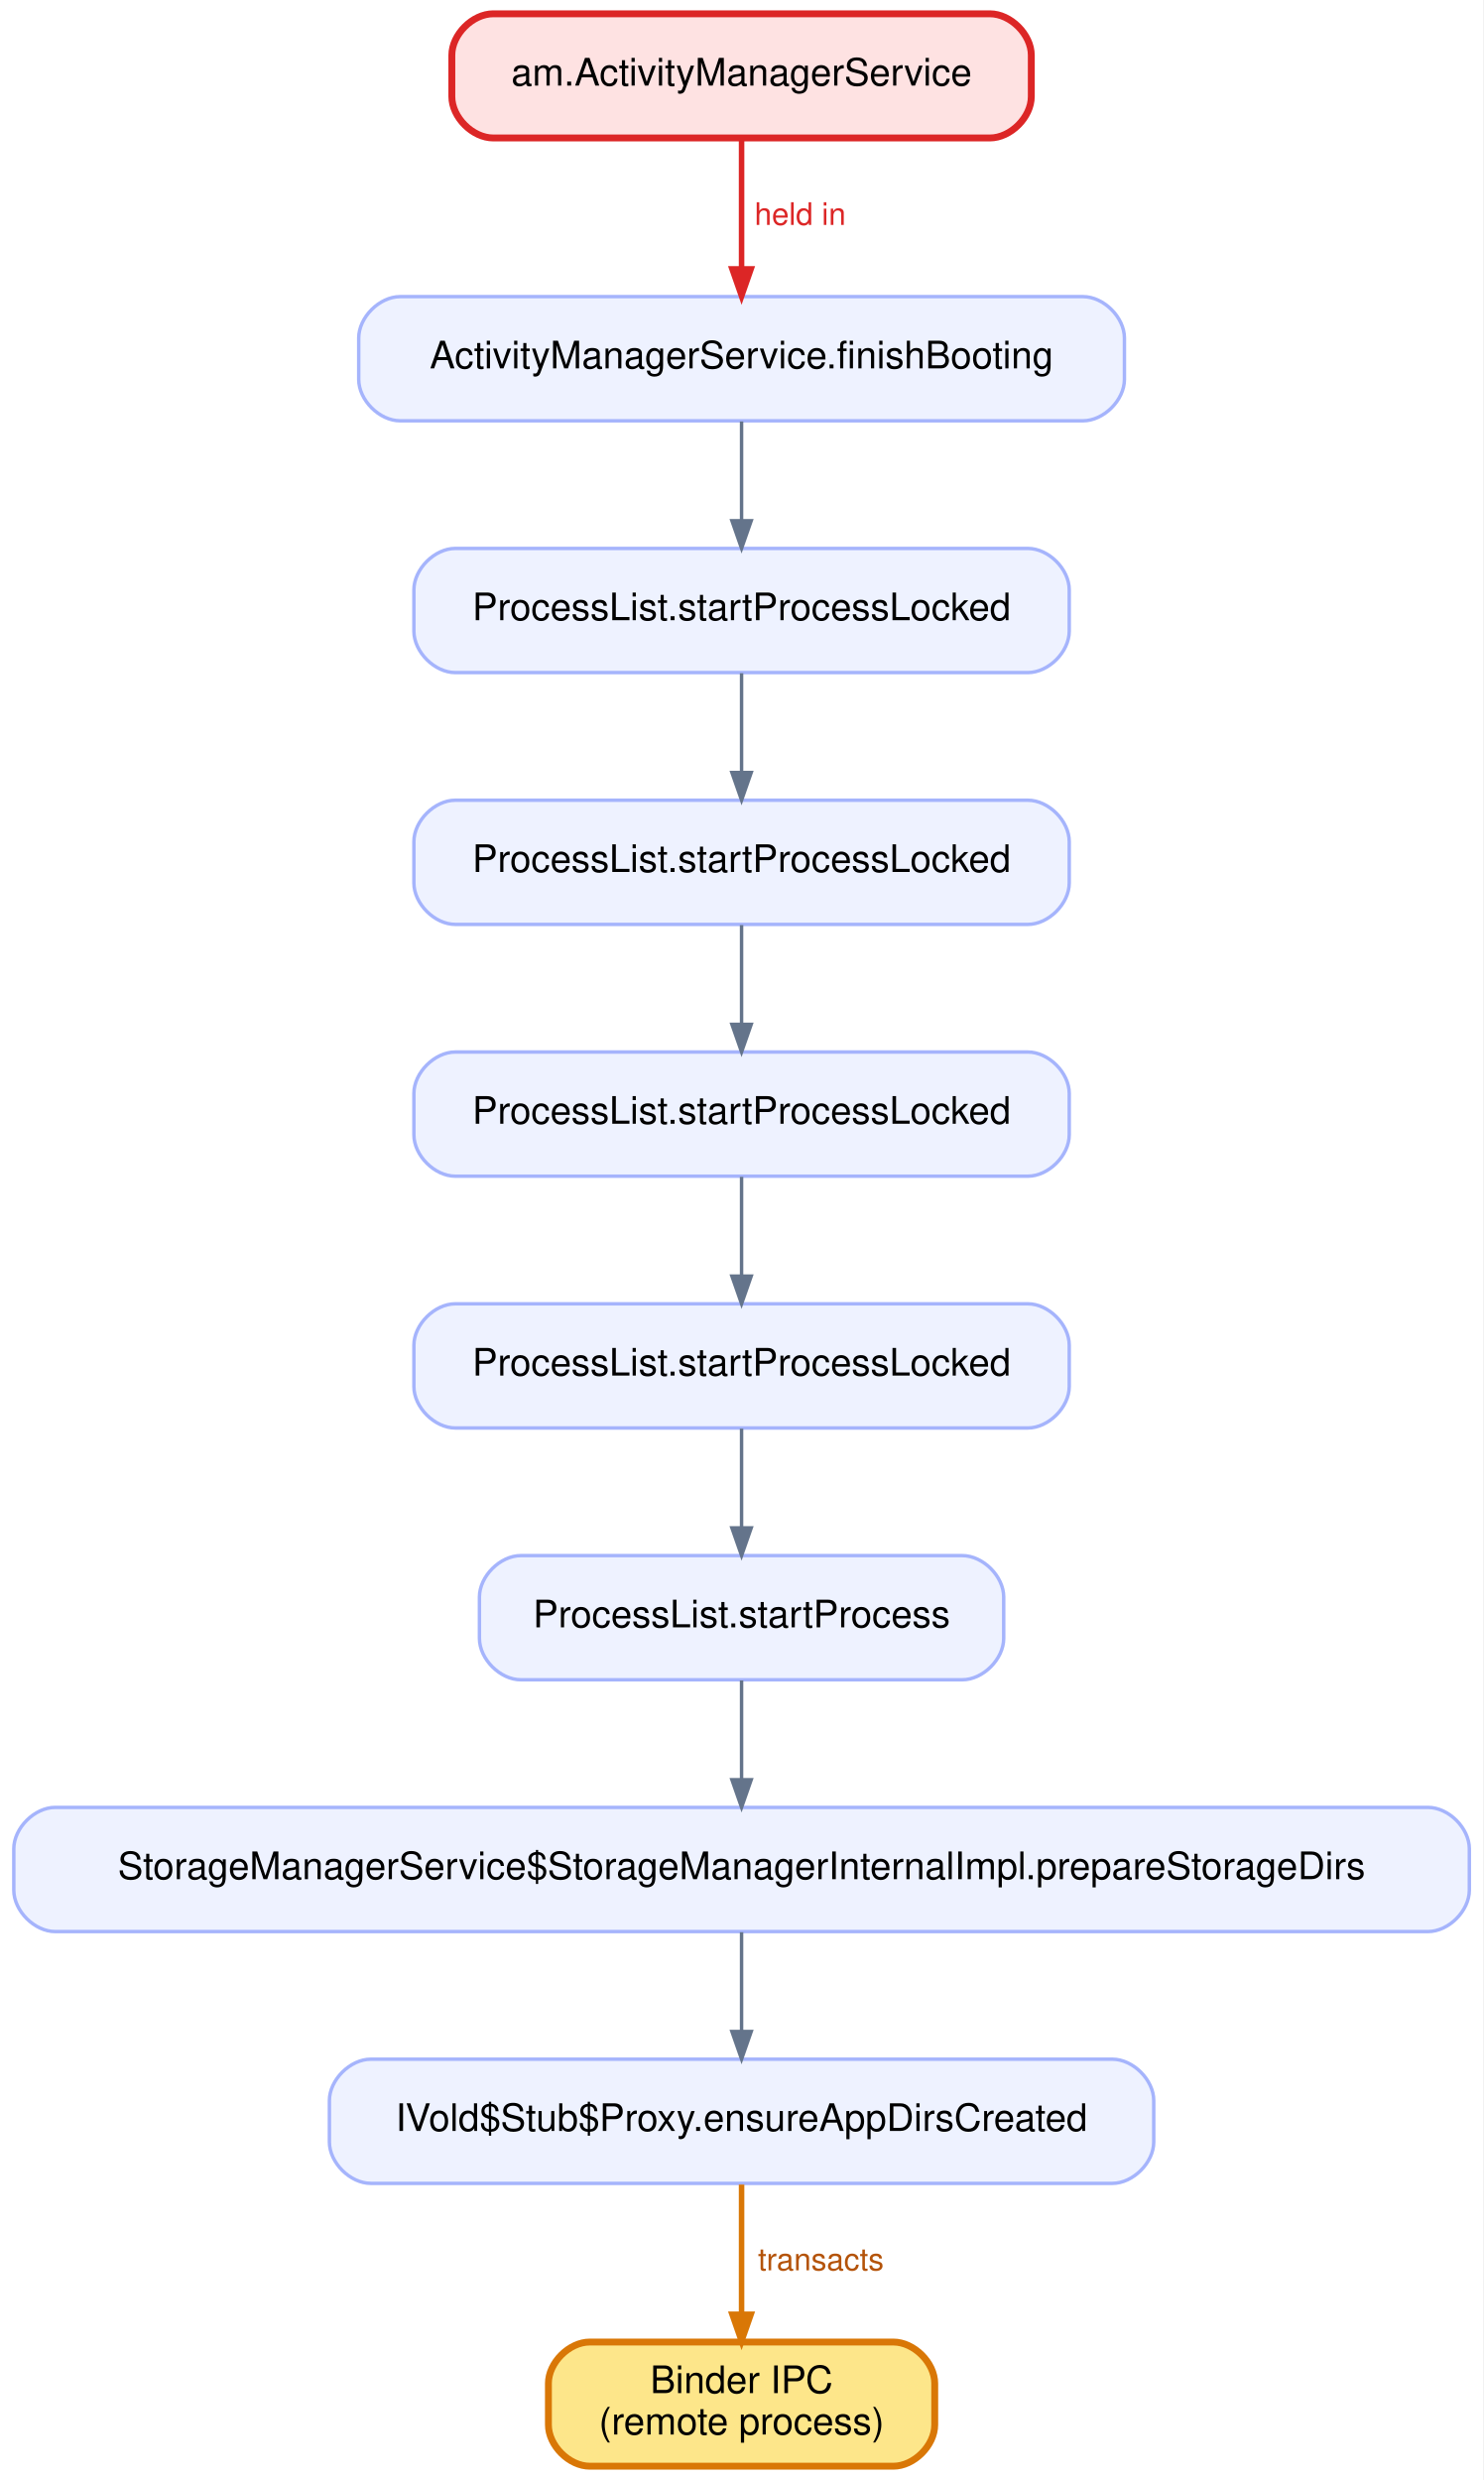
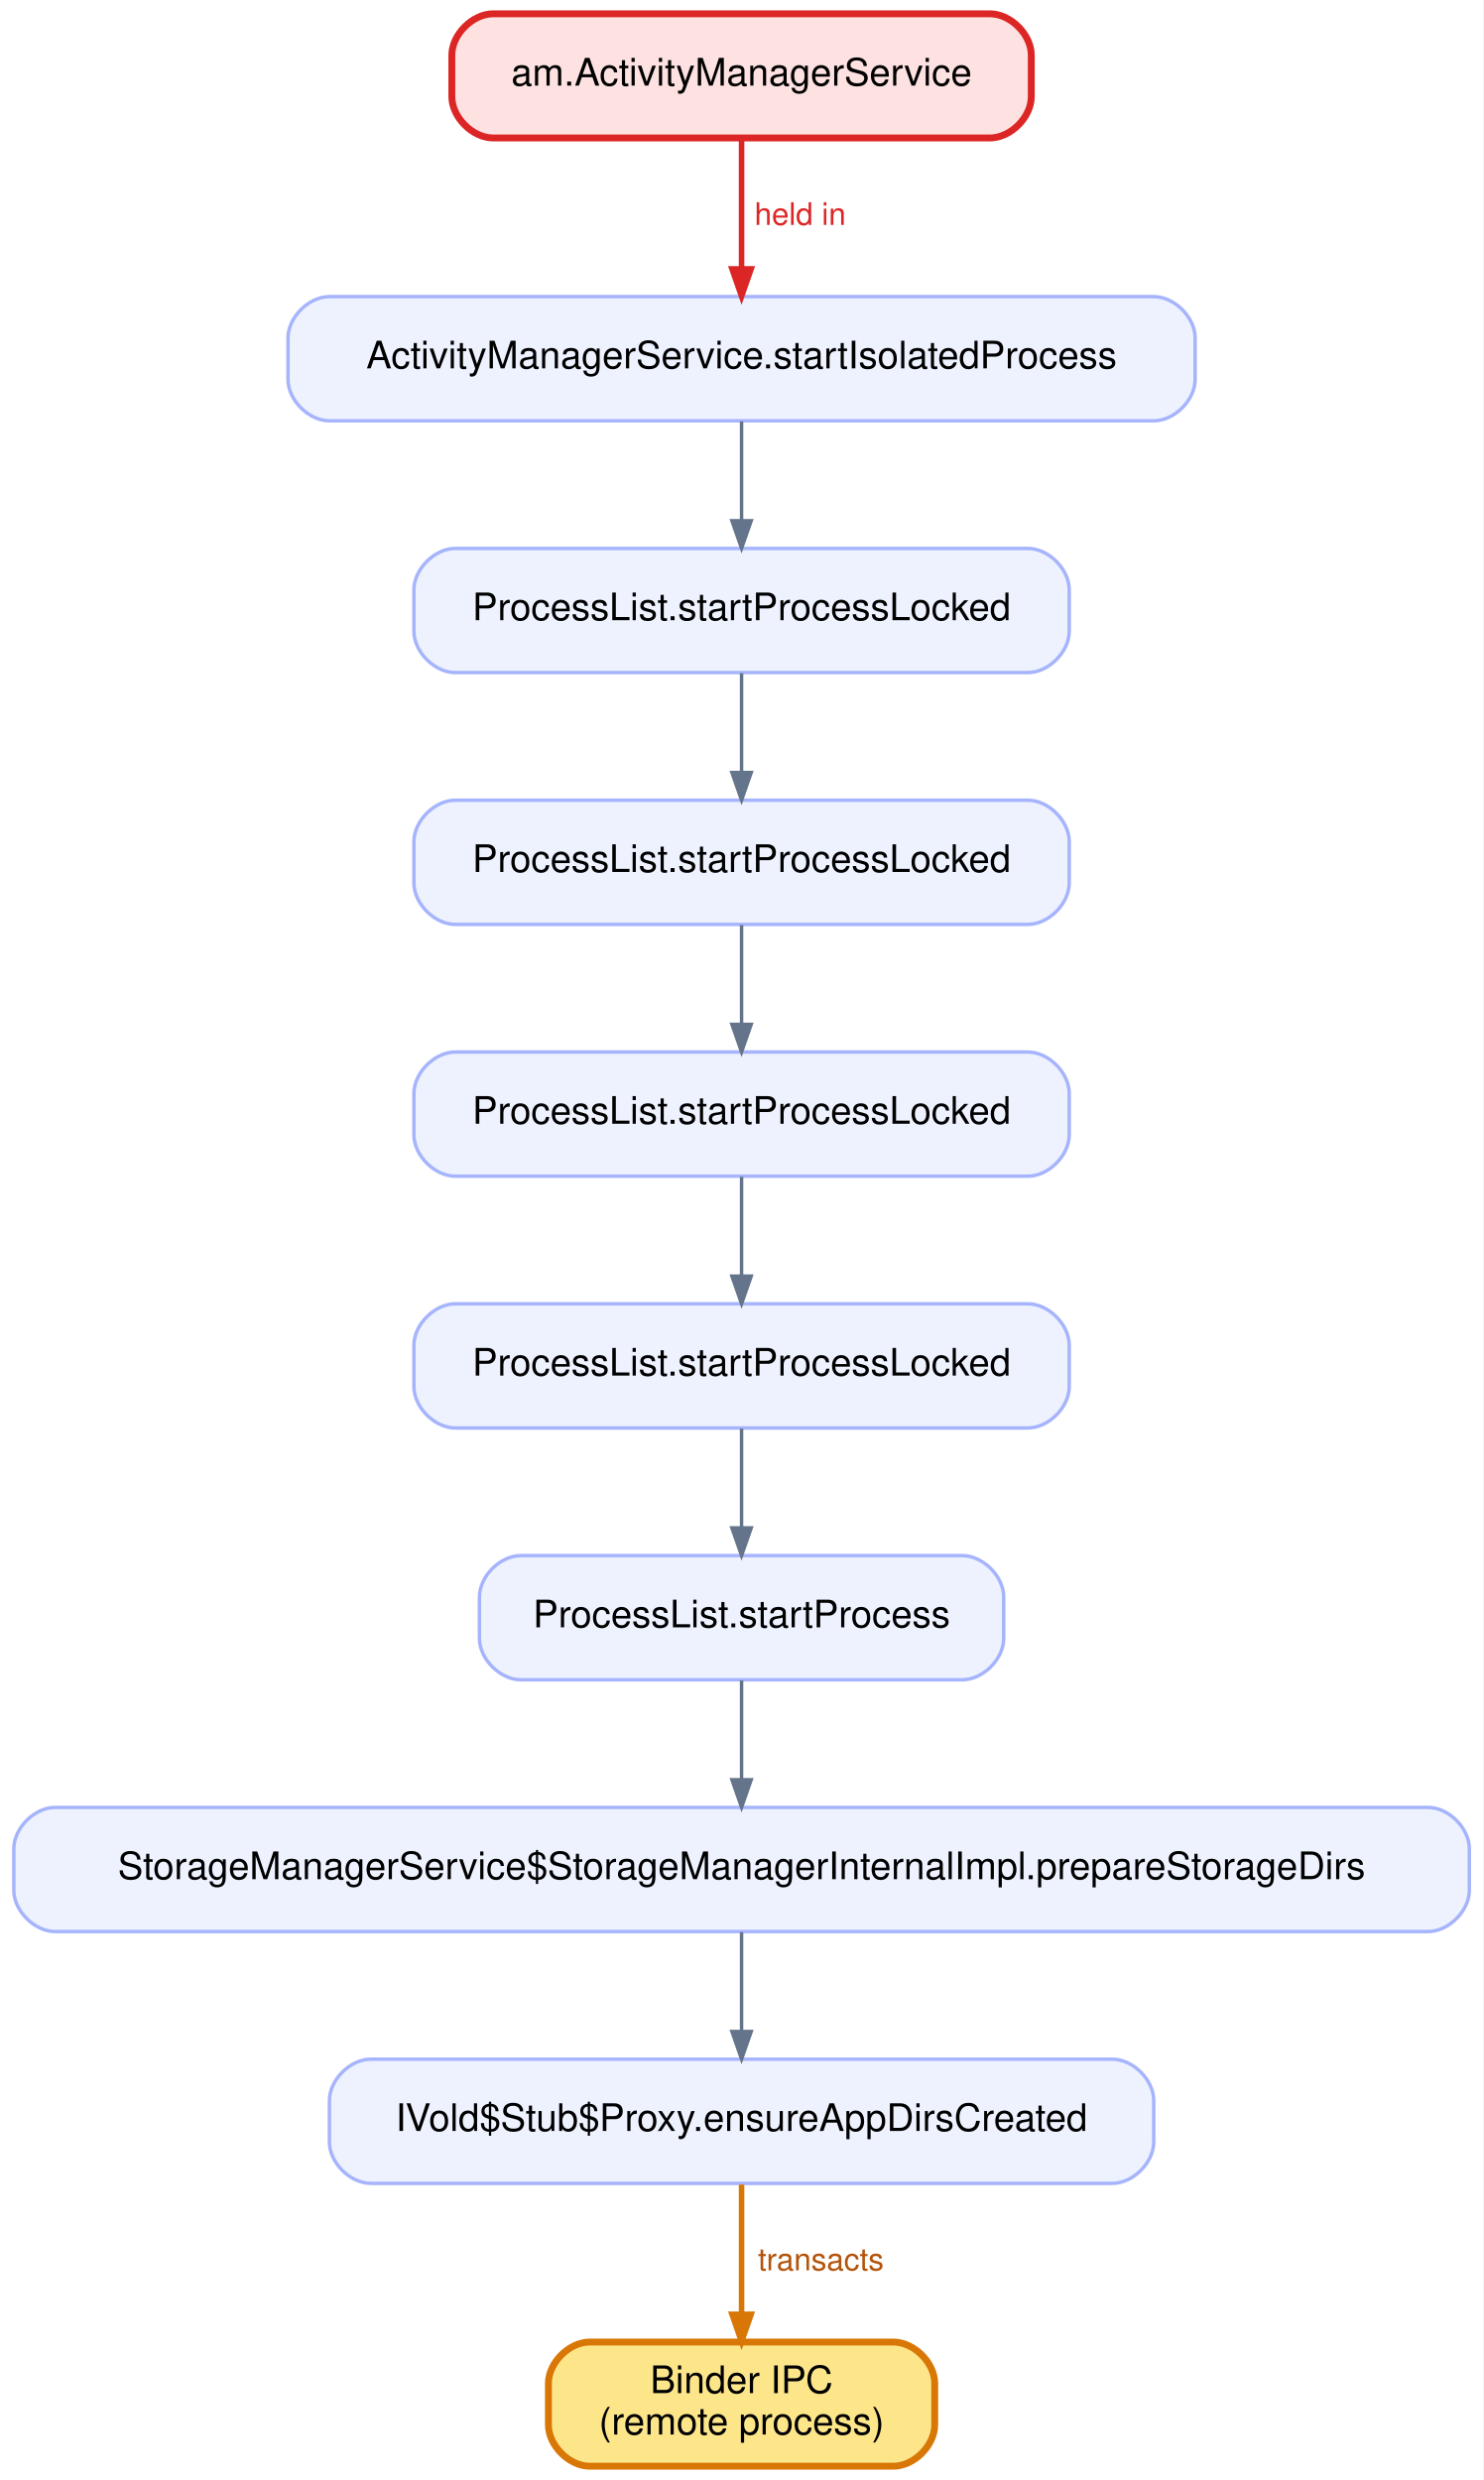
<svg xmlns="http://www.w3.org/2000/svg" width="430pt" height="719pt" viewBox="0.00 0.00 430.00 719.00">
  <g id="graph0" class="graph" transform="scale(1 1) rotate(0) translate(4 715)">
    <polygon fill="white" stroke="transparent" points="-4,4 -4,-715 426,-715 426,4 -4,4" />
    <g id="node1" class="node">
-       <path fill="#eef2ff" stroke="#a5b4fc" d="M310,-629C310,-629 112,-629 112,-629 106,-629 100,-623 100,-617 100,-617 100,-605 100,-605 100,-599 106,-593 112,-593 112,-593 310,-593 310,-593 316,-593 322,-599 322,-605 322,-605 322,-617 322,-617 322,-623 316,-629 310,-629" />
-       <text text-anchor="middle" x="211" y="-608.2" font-family="Helvetica,sans-Serif" font-size="11.00">ActivityManagerService.finishBooting</text>
+       <path fill="#eef2ff" stroke="#a5b4fc" d="M330.5,-629C330.5,-629 91.5,-629 91.5,-629 85.5,-629 79.5,-623 79.5,-617 79.5,-617 79.5,-605 79.5,-605 79.5,-599 85.5,-593 91.5,-593 91.5,-593 330.5,-593 330.5,-593 336.5,-593 342.5,-599 342.5,-605 342.5,-605 342.5,-617 342.5,-617 342.5,-623 336.5,-629 330.5,-629" />
+       <text text-anchor="middle" x="211" y="-608.2" font-family="Helvetica,sans-Serif" font-size="11.00">ActivityManagerService.startIsolatedProcess</text>
    </g>
    <g id="node2" class="node">
      <path fill="#eef2ff" stroke="#a5b4fc" d="M294,-556C294,-556 128,-556 128,-556 122,-556 116,-550 116,-544 116,-544 116,-532 116,-532 116,-526 122,-520 128,-520 128,-520 294,-520 294,-520 300,-520 306,-526 306,-532 306,-532 306,-544 306,-544 306,-550 300,-556 294,-556" />
      <text text-anchor="middle" x="211" y="-535.2" font-family="Helvetica,sans-Serif" font-size="11.00">ProcessList.startProcessLocked</text>
    </g>
    <g id="edge2" class="edge">
      <path fill="none" stroke="#64748b" d="M211,-592.81C211,-584.18 211,-573.56 211,-564.03" />
      <polygon fill="#64748b" stroke="#64748b" points="213.8,-564.03 211,-556.03 208.2,-564.03 213.8,-564.03" />
    </g>
    <g id="node3" class="node">
      <path fill="#eef2ff" stroke="#a5b4fc" d="M294,-483C294,-483 128,-483 128,-483 122,-483 116,-477 116,-471 116,-471 116,-459 116,-459 116,-453 122,-447 128,-447 128,-447 294,-447 294,-447 300,-447 306,-453 306,-459 306,-459 306,-471 306,-471 306,-477 300,-483 294,-483" />
      <text text-anchor="middle" x="211" y="-462.2" font-family="Helvetica,sans-Serif" font-size="11.00">ProcessList.startProcessLocked</text>
    </g>
    <g id="edge3" class="edge">
      <path fill="none" stroke="#64748b" d="M211,-519.81C211,-511.18 211,-500.56 211,-491.03" />
      <polygon fill="#64748b" stroke="#64748b" points="213.8,-491.03 211,-483.03 208.2,-491.03 213.8,-491.03" />
    </g>
    <g id="node4" class="node">
      <path fill="#eef2ff" stroke="#a5b4fc" d="M294,-410C294,-410 128,-410 128,-410 122,-410 116,-404 116,-398 116,-398 116,-386 116,-386 116,-380 122,-374 128,-374 128,-374 294,-374 294,-374 300,-374 306,-380 306,-386 306,-386 306,-398 306,-398 306,-404 300,-410 294,-410" />
      <text text-anchor="middle" x="211" y="-389.2" font-family="Helvetica,sans-Serif" font-size="11.00">ProcessList.startProcessLocked</text>
    </g>
    <g id="edge4" class="edge">
      <path fill="none" stroke="#64748b" d="M211,-446.81C211,-438.18 211,-427.56 211,-418.03" />
      <polygon fill="#64748b" stroke="#64748b" points="213.8,-418.03 211,-410.03 208.2,-418.03 213.8,-418.03" />
    </g>
    <g id="node5" class="node">
      <path fill="#eef2ff" stroke="#a5b4fc" d="M294,-337C294,-337 128,-337 128,-337 122,-337 116,-331 116,-325 116,-325 116,-313 116,-313 116,-307 122,-301 128,-301 128,-301 294,-301 294,-301 300,-301 306,-307 306,-313 306,-313 306,-325 306,-325 306,-331 300,-337 294,-337" />
      <text text-anchor="middle" x="211" y="-316.2" font-family="Helvetica,sans-Serif" font-size="11.00">ProcessList.startProcessLocked</text>
    </g>
    <g id="edge5" class="edge">
      <path fill="none" stroke="#64748b" d="M211,-373.81C211,-365.18 211,-354.56 211,-345.03" />
      <polygon fill="#64748b" stroke="#64748b" points="213.8,-345.03 211,-337.03 208.2,-345.03 213.8,-345.03" />
    </g>
    <g id="node6" class="node">
      <path fill="#eef2ff" stroke="#a5b4fc" d="M275,-264C275,-264 147,-264 147,-264 141,-264 135,-258 135,-252 135,-252 135,-240 135,-240 135,-234 141,-228 147,-228 147,-228 275,-228 275,-228 281,-228 287,-234 287,-240 287,-240 287,-252 287,-252 287,-258 281,-264 275,-264" />
      <text text-anchor="middle" x="211" y="-243.2" font-family="Helvetica,sans-Serif" font-size="11.00">ProcessList.startProcess</text>
    </g>
    <g id="edge6" class="edge">
      <path fill="none" stroke="#64748b" d="M211,-300.81C211,-292.18 211,-281.56 211,-272.03" />
      <polygon fill="#64748b" stroke="#64748b" points="213.8,-272.03 211,-264.03 208.2,-272.03 213.8,-272.03" />
    </g>
    <g id="node7" class="node">
      <path fill="#eef2ff" stroke="#a5b4fc" d="M410,-191C410,-191 12,-191 12,-191 6,-191 0,-185 0,-179 0,-179 0,-167 0,-167 0,-161 6,-155 12,-155 12,-155 410,-155 410,-155 416,-155 422,-161 422,-167 422,-167 422,-179 422,-179 422,-185 416,-191 410,-191" />
      <text text-anchor="middle" x="211" y="-170.2" font-family="Helvetica,sans-Serif" font-size="11.00">StorageManagerService$StorageManagerInternalImpl.prepareStorageDirs</text>
    </g>
    <g id="edge7" class="edge">
      <path fill="none" stroke="#64748b" d="M211,-227.81C211,-219.18 211,-208.56 211,-199.03" />
      <polygon fill="#64748b" stroke="#64748b" points="213.8,-199.03 211,-191.03 208.2,-199.03 213.8,-199.03" />
    </g>
    <g id="node8" class="node">
      <path fill="#eef2ff" stroke="#a5b4fc" d="M318.5,-118C318.5,-118 103.5,-118 103.5,-118 97.5,-118 91.5,-112 91.5,-106 91.5,-106 91.5,-94 91.5,-94 91.5,-88 97.5,-82 103.5,-82 103.5,-82 318.5,-82 318.5,-82 324.5,-82 330.5,-88 330.5,-94 330.5,-94 330.5,-106 330.5,-106 330.5,-112 324.5,-118 318.5,-118" />
      <text text-anchor="middle" x="211" y="-97.2" font-family="Helvetica,sans-Serif" font-size="11.00">IVold$Stub$Proxy.ensureAppDirsCreated</text>
    </g>
    <g id="edge8" class="edge">
      <path fill="none" stroke="#64748b" d="M211,-154.81C211,-146.18 211,-135.56 211,-126.03" />
      <polygon fill="#64748b" stroke="#64748b" points="213.8,-126.03 211,-118.03 208.2,-126.03 213.8,-126.03" />
    </g>
    <g id="node9" class="node">
      <path fill="#fde68a" stroke="#d97706" stroke-width="2" d="M255,-36C255,-36 167,-36 167,-36 161,-36 155,-30 155,-24 155,-24 155,-12 155,-12 155,-6 161,0 167,0 167,0 255,0 255,0 261,0 267,-6 267,-12 267,-12 267,-24 267,-24 267,-30 261,-36 255,-36" />
      <text text-anchor="middle" x="211" y="-21.2" font-family="Helvetica,sans-Serif" font-size="11.00">Binder IPC</text>
      <text text-anchor="middle" x="211" y="-9.2" font-family="Helvetica,sans-Serif" font-size="11.00">(remote process)</text>
    </g>
    <g id="edge9" class="edge">
      <path fill="none" stroke="#d97706" stroke-width="1.6" d="M211,-81.64C211,-70.66 211,-56.29 211,-44.09" />
      <polygon fill="#d97706" stroke="#d97706" stroke-width="1.6" points="213.8,-44.05 211,-36.05 208.2,-44.05 213.8,-44.05" />
      <text text-anchor="middle" x="234" y="-56.8" font-family="Helvetica,sans-Serif" font-size="9.00" fill="#b45309"> transacts</text>
    </g>
    <g id="node10" class="node">
      <path fill="#fee2e2" stroke="#dc2626" stroke-width="2" d="M283,-711C283,-711 139,-711 139,-711 133,-711 127,-705 127,-699 127,-699 127,-687 127,-687 127,-681 133,-675 139,-675 139,-675 283,-675 283,-675 289,-675 295,-681 295,-687 295,-687 295,-699 295,-699 295,-705 289,-711 283,-711" />
      <text text-anchor="middle" x="211" y="-690.2" font-family="Helvetica,sans-Serif" font-size="11.00">am.ActivityManagerService</text>
    </g>
    <g id="edge1" class="edge">
      <path fill="none" stroke="#dc2626" stroke-width="1.6" d="M211,-674.64C211,-663.66 211,-649.29 211,-637.09" />
      <polygon fill="#dc2626" stroke="#dc2626" stroke-width="1.6" points="213.8,-637.05 211,-629.05 208.2,-637.05 213.8,-637.05" />
      <text text-anchor="middle" x="228" y="-649.8" font-family="Helvetica,sans-Serif" font-size="9.00" fill="#dc2626"> held in</text>
    </g>
  </g>
</svg>
